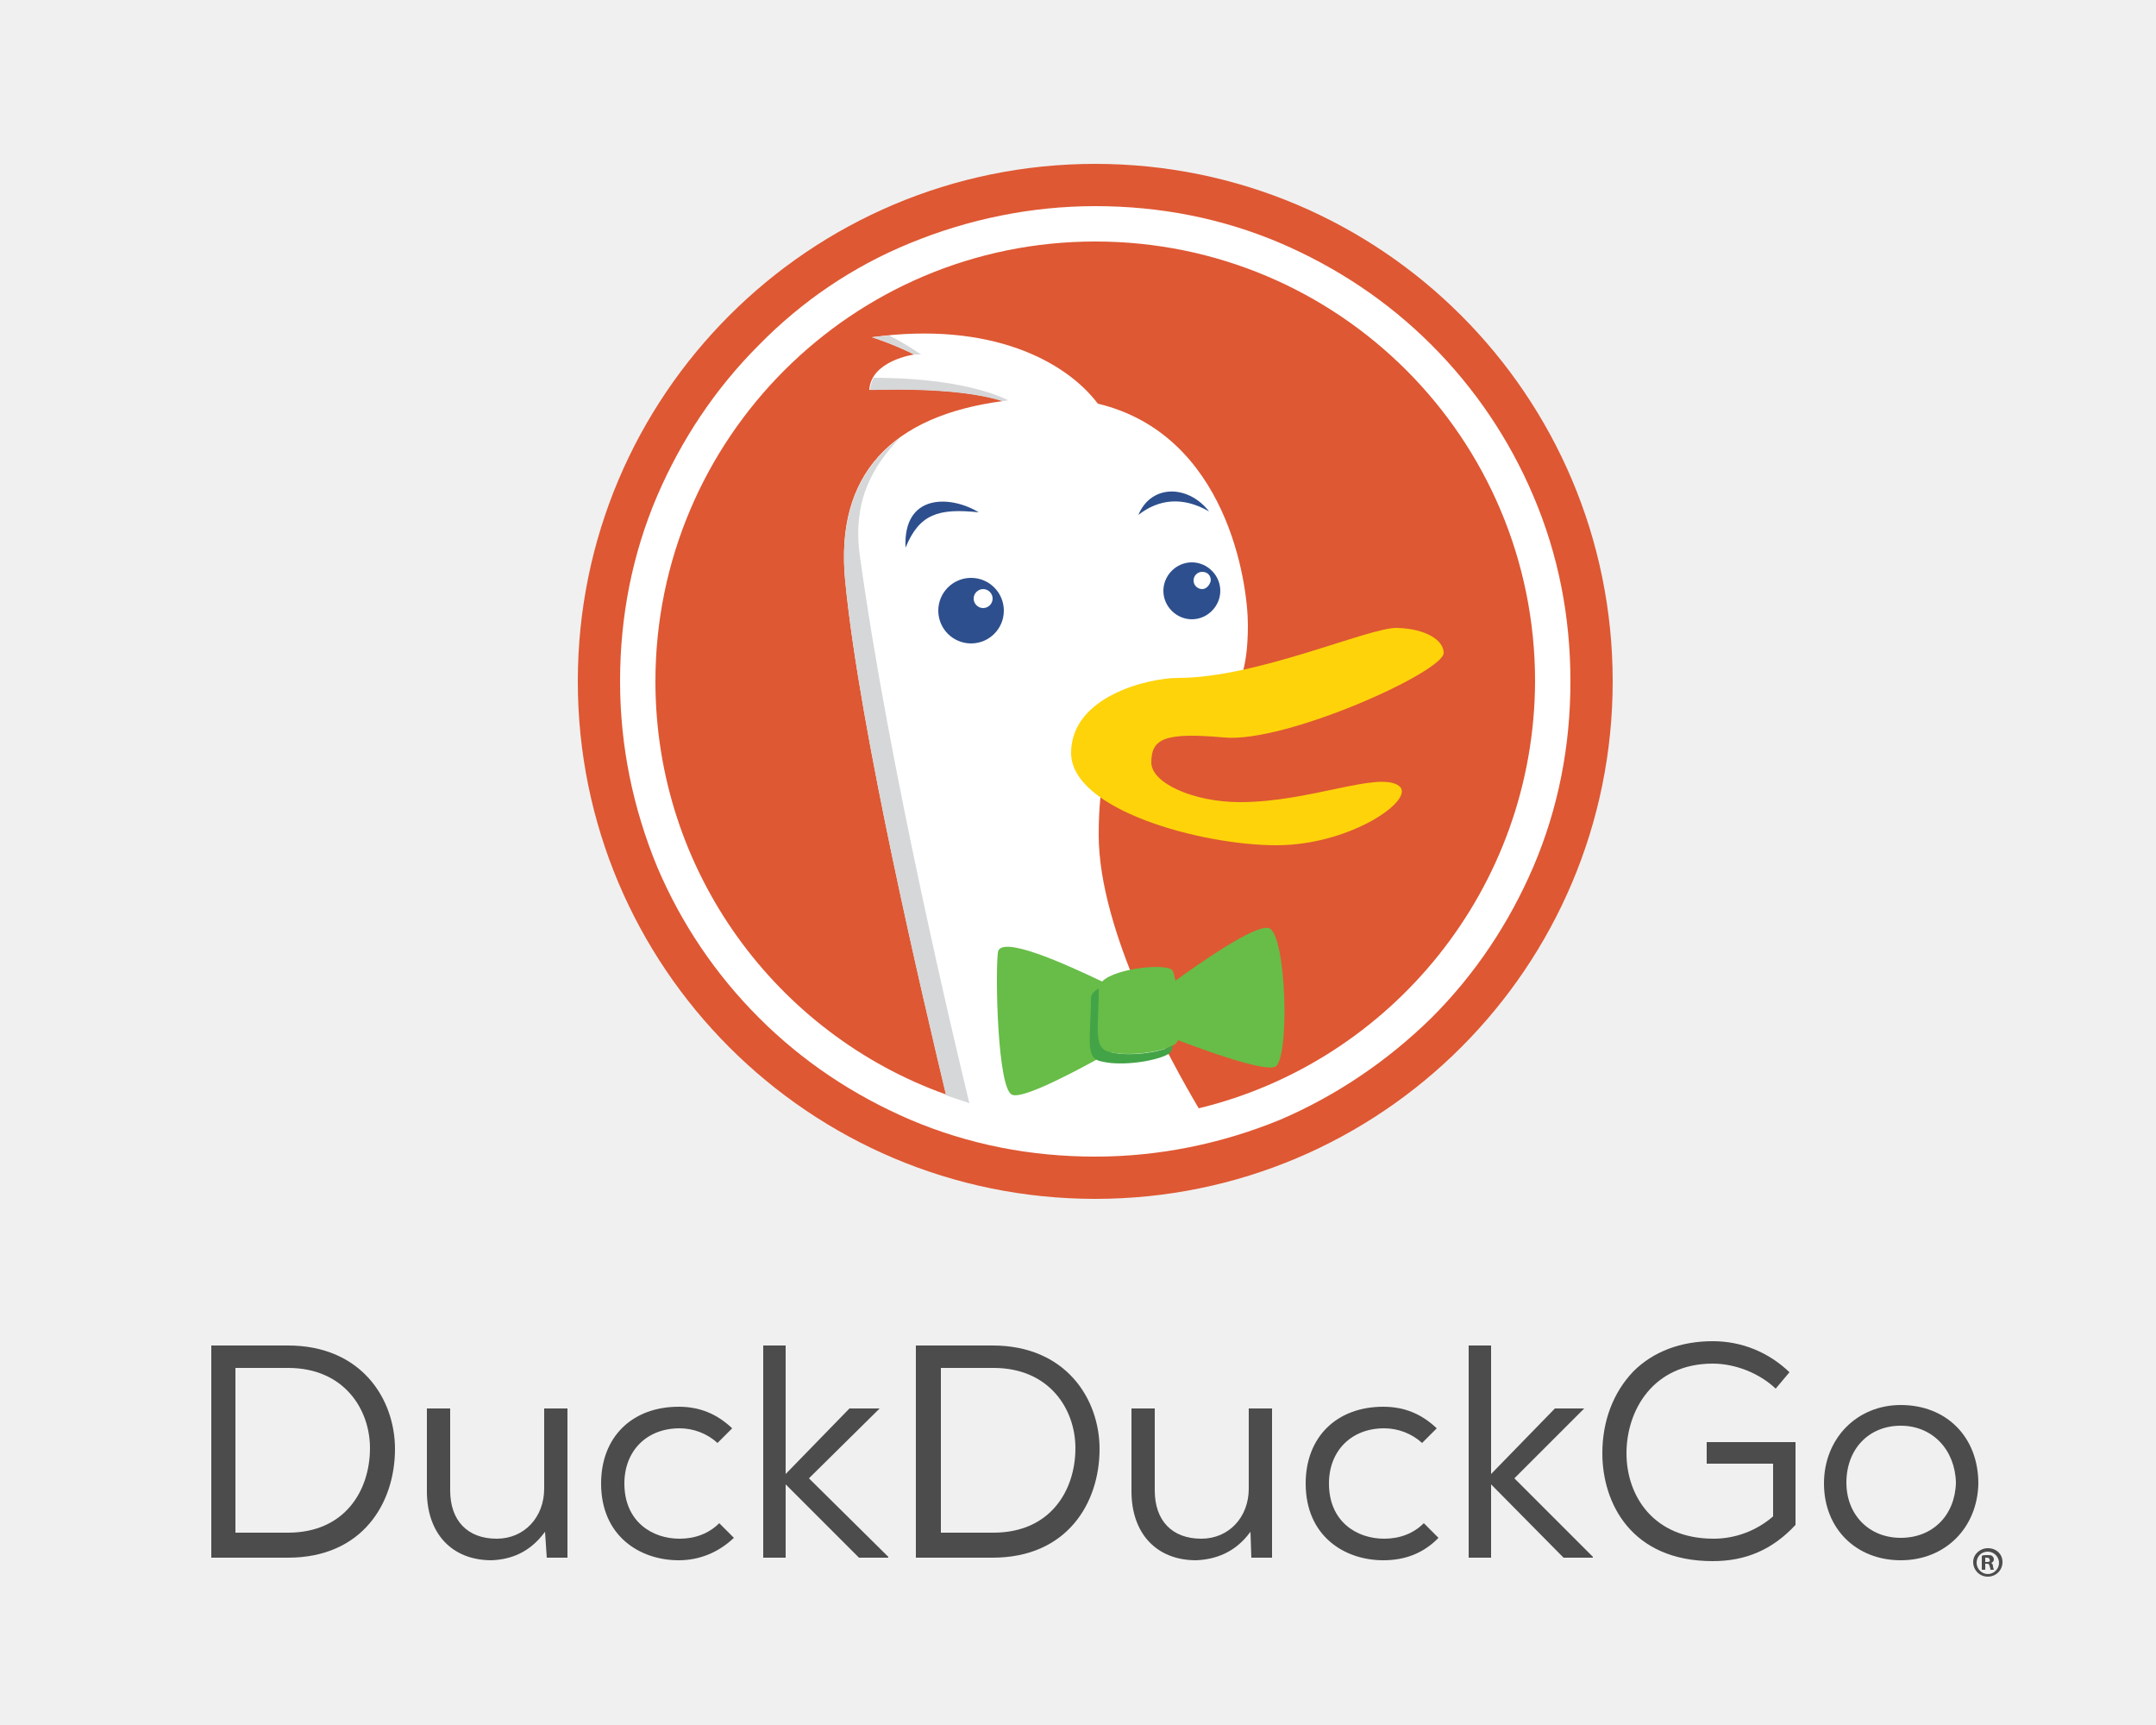
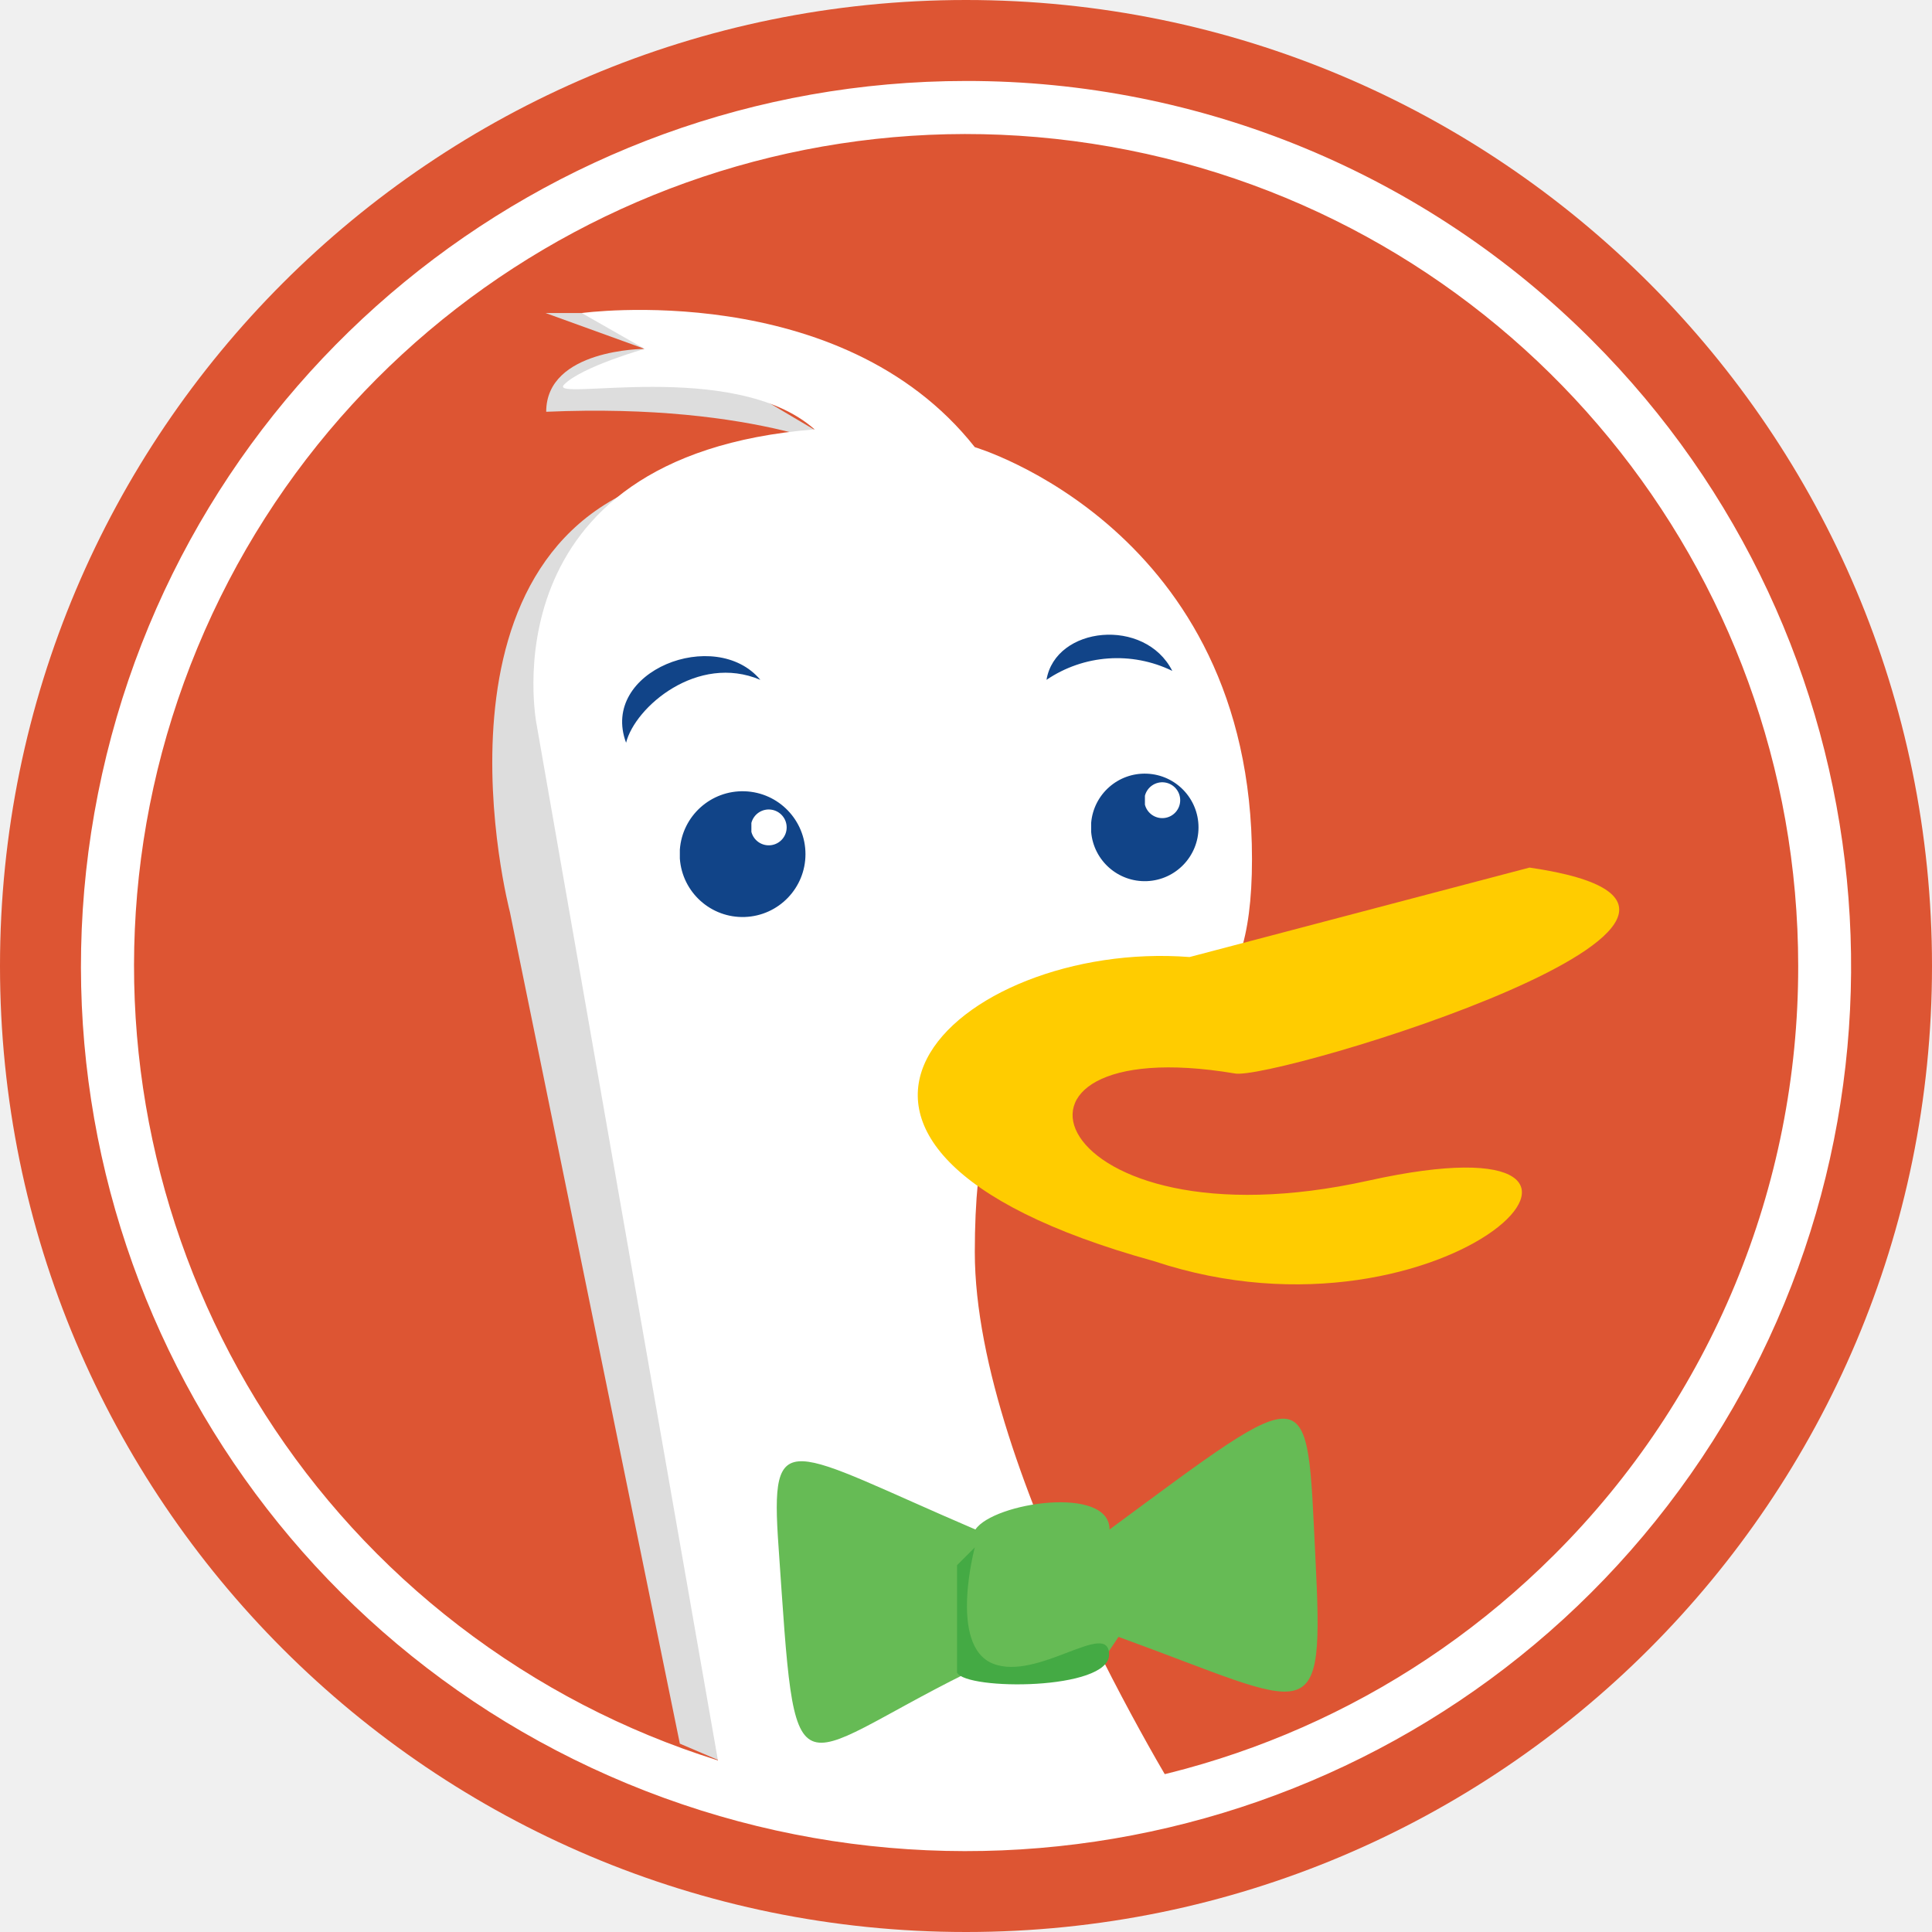
- <svg xmlns="http://www.w3.org/2000/svg" version="1.1" id="Layer_1" preserveAspectRatio="xMidYMid" x="0px" y="0px" viewBox="0 0 250 200" style="enable-background:new 0 0 250 200;">
-   <style type="text/css">
- 
- 	.st0{fill:#DE5833;}
- 
- 	.st1{fill:#FFFFFF;}
- 
- 	.st2{fill-rule:evenodd;clip-rule:evenodd;fill:#FED30A;}
- 
- 	.st3{fill:#2D4F8D;}
- 
- 	.st4{fill:#D5D7D8;}
- 
- 	.st5{fill:#67BD47;}
- 
- 	.st6{fill:#43A347;}
- 
- 	.st7{fill:#4C4C4C;}
- 
- </style>
-   <g>
-     <g>
-       <g>
-         <circle class="st0" cx="127" cy="79" r="60" />
-         <path class="st1" d="M177.8,57.5C175,50.9,171,45,166,40c-5.1-5.1-11-9-17.5-11.8c-6.8-2.9-14-4.3-21.5-4.3      c-7.4,0-14.7,1.5-21.5,4.3C98.9,30.9,93,34.9,88,40c-5.1,5.1-9,11-11.8,17.5c-2.9,6.8-4.3,14-4.3,21.5s1.5,14.7,4.3,21.5      c2.8,6.6,6.8,12.5,11.8,17.5c5.1,5.1,11,9,17.5,11.8c6.8,2.9,14,4.3,21.5,4.3c7.4,0,14.7-1.5,21.5-4.3C155,127,160.9,123,166,118      c5.1-5.1,9-11,11.8-17.5c2.9-6.8,4.3-14,4.3-21.5S180.7,64.3,177.8,57.5z M139,128.5c-3.2-5.4-11.6-20.5-11.6-31.7      c0-25.8,17.3-3.7,17.3-24.3c0-4.9-2.4-22.1-17.4-25.7c-3.7-4.9-12.4-9.6-26.2-7.7c0,0,2.3,0.7,4.9,2c0,0-5,0.7-5.2,4.1      c0,0,9.9-0.5,15.5,1.3C103.4,48.2,96.8,55,98,67.3c1.7,17.5,9.1,48.7,11.7,59.6C90.1,119.9,76,101.1,76,79c0-28.1,22.8-51,51-51      s51,22.8,51,51C177.9,103,161.3,123.1,139,128.5z" />
-         <path id="Beak_2_" class="st2" d="M124.2,87.3c0-6.6,9-8.7,12.4-8.7c9.2,0,22.2-5.9,25.4-5.8c3.3,0.1,5.4,1.4,5.4,2.9      c0,2.2-18.4,10.5-25.5,9.8c-6.8-0.6-8.4,0.1-8.4,2.9c0,2.4,4.9,4.6,10.3,4.6c8.1,0,16-3.6,18.4-1.9c2.1,1.5-5.5,6.9-14.2,6.9      C139.3,98,124.2,93.9,124.2,87.3z" />
-         <g>
-           <path class="st3" d="M140.2,59.3c-2.4-3.1-6.7-3.2-8.2,0.4C134.3,57.9,137.1,57.5,140.2,59.3z" />
-           <path class="st3" d="M113.5,59.4c-3.3-2-8.8-2.2-8.5,4.1C106.6,59.6,108.8,58.9,113.5,59.4z" />
-           <path class="st3" d="M138.2,65.2c-1.8,0-3.3,1.5-3.3,3.3c0,1.8,1.5,3.3,3.3,3.3s3.3-1.5,3.3-3.3C141.5,66.7,140,65.2,138.2,65.2       z M139.4,68.3c-0.5,0-1-0.4-1-1c0-0.5,0.4-1,1-1s1,0.4,1,1C140.3,67.8,139.9,68.3,139.4,68.3z" />
-           <path class="st3" d="M112.6,67c-2.1,0-3.8,1.7-3.8,3.8c0,2.1,1.7,3.8,3.8,3.8c2.1,0,3.8-1.7,3.8-3.8       C116.4,68.7,114.7,67,112.6,67z M114,70.5c-0.6,0-1.1-0.5-1.1-1.1c0-0.6,0.5-1.1,1.1-1.1s1.1,0.5,1.1,1.1       C115.1,70,114.6,70.5,114,70.5z" />
-         </g>
-         <g>
-           <path class="st4" d="M104.3,50.8c-4.8,3.5-7,8.9-6.3,16.5c1.7,17.5,9.1,48.8,11.7,59.7c0.9,0.3,1.8,0.6,2.7,0.9       c-1.6-6.6-9.3-38.8-12.7-63.5C98.8,57.8,101.4,53.9,104.3,50.8z" />
-           <path class="st4" d="M116.2,46.5c0.4,0,0.7-0.1,0.7-0.1c-5.2-2.5-13.4-2.6-15.6-2.6c-0.2,0.4-0.4,0.9-0.4,1.4       C100.8,45.3,110.5,44.7,116.2,46.5z" />
-           <path class="st4" d="M106.8,41.1c-1.6-1.1-2.9-1.8-3.7-2.2c-0.7,0.1-1.3,0.1-2,0.2c0,0,2.3,0.7,4.9,2c0,0-0.1,0-0.2,0       C106.5,41.1,106.8,41.1,106.8,41.1z" />
-         </g>
-         <g>
-           <path class="st5" d="M147.1,107.6c-1.7-0.4-8.3,4.3-10.8,6.1c-0.1-0.5-0.2-0.9-0.3-1.1c-0.3-1-6.7-0.4-8.2,1.2       c-4-1.9-12-5.6-12.1-3.3c-0.3,3,0,15.5,1.6,16.4c1.2,0.7,8-3,11.4-4.9c0,0,0,0,0.1,0c2.1,0.5,6,0,7.4-0.9       c0.2-0.1,0.3-0.3,0.4-0.5c3.1,1.2,9.8,3.6,11.2,3.1C149.6,123.2,149.2,108.1,147.1,107.6z" />
-           <path class="st6" d="M128.8,122c-2.1-0.4-1.4-2.5-1.4-7.4c0,0,0,0,0,0c-0.5,0.3-0.9,0.7-0.9,1.1c0,4.9-0.8,7.1,1.4,7.4       c2.1,0.5,6,0,7.6-0.9c0.3-0.2,0.4-0.5,0.5-1C134.5,122.1,130.8,122.5,128.8,122z" />
-         </g>
-       </g>
-       <g>
-         <g>
-           <path class="st7" d="M24.5,180.6V156h8.9c8.5,0,12.4,6.2,12.4,12c0,6.3-3.8,12.6-12.4,12.6H24.5L24.5,180.6z M27.3,177.7h6.1       c6.6,0,9.5-4.9,9.5-9.8c0-4.5-3-9.3-9.5-9.3h-6.1V177.7L27.3,177.7z" />
-         </g>
-         <g>
-           <path class="st7" d="M57,180.9c-4.6,0-7.5-3.1-7.5-8v-9.6h2.7v9.5c0,3.5,2,5.6,5.4,5.6c3.2,0,5.5-2.5,5.5-5.8v-9.3h2.7v17.3       h-2.4l-0.2-3l-0.4,0.5C61.3,179.9,59.4,180.8,57,180.9z" />
-         </g>
-         <g>
-           <path class="st7" d="M78.7,180.9c-4.5,0-9-2.8-9-8.9c0-5.4,3.6-8.9,9-8.9c2.4,0,4.4,0.8,6.2,2.5l-1.7,1.7       c-1.2-1.1-2.8-1.7-4.4-1.7c-3.8,0-6.4,2.6-6.4,6.4c0,4.4,3.2,6.4,6.4,6.4c1.8,0,3.4-0.6,4.6-1.8l1.7,1.7       C83.3,180,81.1,180.9,78.7,180.9z" />
-         </g>
-         <g>
-           <polygon class="st7" points="99.6,180.6 91.1,172.1 91.1,180.6 88.5,180.6 88.5,156 91.1,156 91.1,170.9 98.5,163.3 102,163.3        93.8,171.4 103,180.5 103,180.6     " />
-         </g>
-         <g>
-           <path class="st7" d="M106.2,180.6V156h8.9c8.5,0,12.4,6.2,12.4,12c0,6.3-3.8,12.6-12.4,12.6H106.2L106.2,180.6z M109.1,177.7       h6.1c6.6,0,9.5-4.9,9.5-9.8c0-4.5-3-9.3-9.5-9.3h-6.1V177.7z" />
-         </g>
-         <g>
-           <path class="st7" d="M138.7,180.9c-4.6,0-7.5-3.1-7.5-8v-9.6h2.7v9.5c0,3.5,2,5.6,5.4,5.6c3.2,0,5.5-2.5,5.5-5.8v-9.3h2.7v17.3       h-2.4l-0.1-3l-0.4,0.5C143.1,179.9,141.1,180.8,138.7,180.9z" />
-         </g>
-         <g>
-           <path class="st7" d="M160.4,180.9c-4.5,0-9-2.8-9-8.9c0-5.4,3.6-8.9,9-8.9c2.4,0,4.4,0.8,6.2,2.5l-1.7,1.7       c-1.2-1.1-2.8-1.7-4.4-1.7c-3.8,0-6.4,2.6-6.4,6.4c0,4.4,3.2,6.4,6.4,6.4c1.8,0,3.4-0.6,4.6-1.8l1.7,1.7l-0.1,0.1l0,0       C165,180.1,162.9,180.9,160.4,180.9z" />
-         </g>
-         <g>
-           <polygon class="st7" points="181.3,180.6 172.9,172.1 172.9,180.6 170.3,180.6 170.3,156 172.9,156 172.9,170.9 180.3,163.3        183.7,163.3 175.6,171.4 184.7,180.5 184.7,180.6     " />
-         </g>
-         <g>
-           <path class="st7" d="M198.6,181c-9.5,0-12.8-6.8-12.8-12.5c0-3.8,1.3-7.1,3.6-9.5c2.3-2.3,5.5-3.5,9.2-3.5       c3.4,0,6.5,1.3,8.9,3.6l-1.6,1.9c-1.9-1.8-4.7-2.9-7.3-2.9c-6.9,0-10,5.4-10,10.4c0,4.9,3.1,9.9,10.1,9.9c2.5,0,4.9-0.9,6.8-2.5       l0.1-0.1v-6.1h-7.7v-2.5h10.3v9.6C205.5,179.7,202.4,181,198.6,181z" />
-         </g>
-         <g>
-           <path class="st7" d="M220.4,180.9c-5.2,0-8.9-3.7-8.9-8.9s3.8-9.1,8.9-9.1c5.3,0,9,3.7,9,9.1       C229.3,177.1,225.6,180.9,220.4,180.9z M220.4,165.3c-3.7,0-6.3,2.7-6.3,6.6c0,3.7,2.6,6.4,6.3,6.4s6.3-2.6,6.4-6.4       C226.7,168.1,224.1,165.3,220.4,165.3z" />
-         </g>
-       </g>
-     </g>
-     <g>
-       <path class="st7" d="M230.9,181.2L230.9,181.2c0.2-0.1,0.3-0.2,0.3-0.4c0-0.2-0.1-0.3-0.2-0.4c-0.1-0.1-0.3-0.1-0.6-0.1     c-0.3,0-0.5,0-0.6,0.1v1.6h0.4v-0.7h0.2c0.2,0,0.3,0.1,0.3,0.3c0.1,0.2,0.1,0.3,0.1,0.4h0.4c0-0.1-0.1-0.2-0.1-0.4     C231.1,181.4,231,181.3,230.9,181.2z M230.4,181.1h-0.2v-0.5c0,0,0.1,0,0.2,0c0.2,0,0.3,0.1,0.3,0.2     C230.8,181,230.7,181.1,230.4,181.1z" />
-       <path class="st7" d="M230.5,179.5c-0.9,0-1.7,0.7-1.7,1.6c0,0.9,0.7,1.7,1.7,1.7c0.9,0,1.7-0.7,1.7-1.7     C232.2,180.2,231.5,179.5,230.5,179.5z M230.5,182.5c-0.7,0-1.3-0.6-1.3-1.3c0-0.7,0.5-1.3,1.3-1.3c0.7,0,1.3,0.6,1.3,1.3     C231.8,181.9,231.2,182.5,230.5,182.5z" />
-     </g>
-   </g>
+ <svg xmlns="http://www.w3.org/2000/svg" viewBox="0 0 122.88 122.88">
+   <defs>
+     <style>.a{fill:#d53;}.b{fill:#fff;}.c{fill:#ddd;}.d{fill:#fc0;}.e{fill:#6b5;}.f{fill:#4a4;}.g{fill:#148;}</style>
+   </defs>
+   <path class="a" d="M122.88,61.44a61.44,61.44,0,1,0-61.44,61.44,61.44,61.44,0,0,0,61.44-61.44Z" />
+   <path class="b" d="M114.37,61.44a52.92,52.92,0,1,0-15.5,37.43,52.76,52.76,0,0,0,15.5-37.43Zm-13.12-39.8A56.29,56.29,0,1,1,61.44,5.15a56.12,56.12,0,0,1,39.81,16.49Z" />
+   <path class="c" d="M43.24,30.15C26.17,34.13,32.43,58,32.43,58l10.81,52.9,4,1.71-4-82.49Zm-4-10.24H34.7L41,22.19s-6.26,0-6.26,4C48.36,25.6,54.61,29,54.61,29l-15.36-9.1Zm0,0Z" />
+   <path class="b" d="M75.66,115.48S62,93.87,62,79.64c0-26.73,17.63-4,17.63-25S62,28.44,62,28.44c-8.53-10.8-25-8.53-25-8.53l4,2.28s-4,1.13-5.12,2.27,10.81-1.7,15.93,2.85C30.72,29,34.13,46.08,34.13,46.08l11.95,68.27,29.58,1.13Zm0,0Z" />
+   <path class="d" d="M75.66,60.87l21.62-5.69C116.62,58,80.78,68.84,78.51,68.27c-17.07-2.85-12,11.37,8.53,6.82s5.12,11.38-13.65,5.12c-26.74-7.39-12.52-20.48,2.27-19.34Z" />
+   <path class="e" d="M70,105.81l1.14-1.7c12.52,4.55,13.09,6.25,12.52-5.12s0-11.38-13.09-1.71c0-2.84-7.39-1.71-8.53,0-11.95-5.12-13.09-6.83-12.52,1.14,1.14,16.5.57,13.65,11.95,8l8.53-.57Zm0,0Z" />
+   <path class="f" d="M60.87,99.56v6.82c.57,1.14,9.67,1.14,9.67-1.14s-4.55,1.71-7.39.57S62,98.42,62,98.42l-1.14,1.14Zm0,0Z" />
+   <path class="g" d="M48.36,43.24c-2.85-3.42-10.24-.57-8.54,4,.57-2.28,4.55-5.69,8.54-4Zm18.2,0c.57-3.42,6.26-4,8-.57a8,8,0,0,0-8,.57Zm-18.77,9.1a1.14,1.14,0,1,1,0,.57v-.57Zm-4.55,2.27a4,4,0,1,0,0-.57v.57Zm29.58-4a1.14,1.14,0,1,1,0,.57v-.57ZM69.4,52.91a3.42,3.42,0,1,0,0-.57v.57Zm0,0Z" />
</svg>
